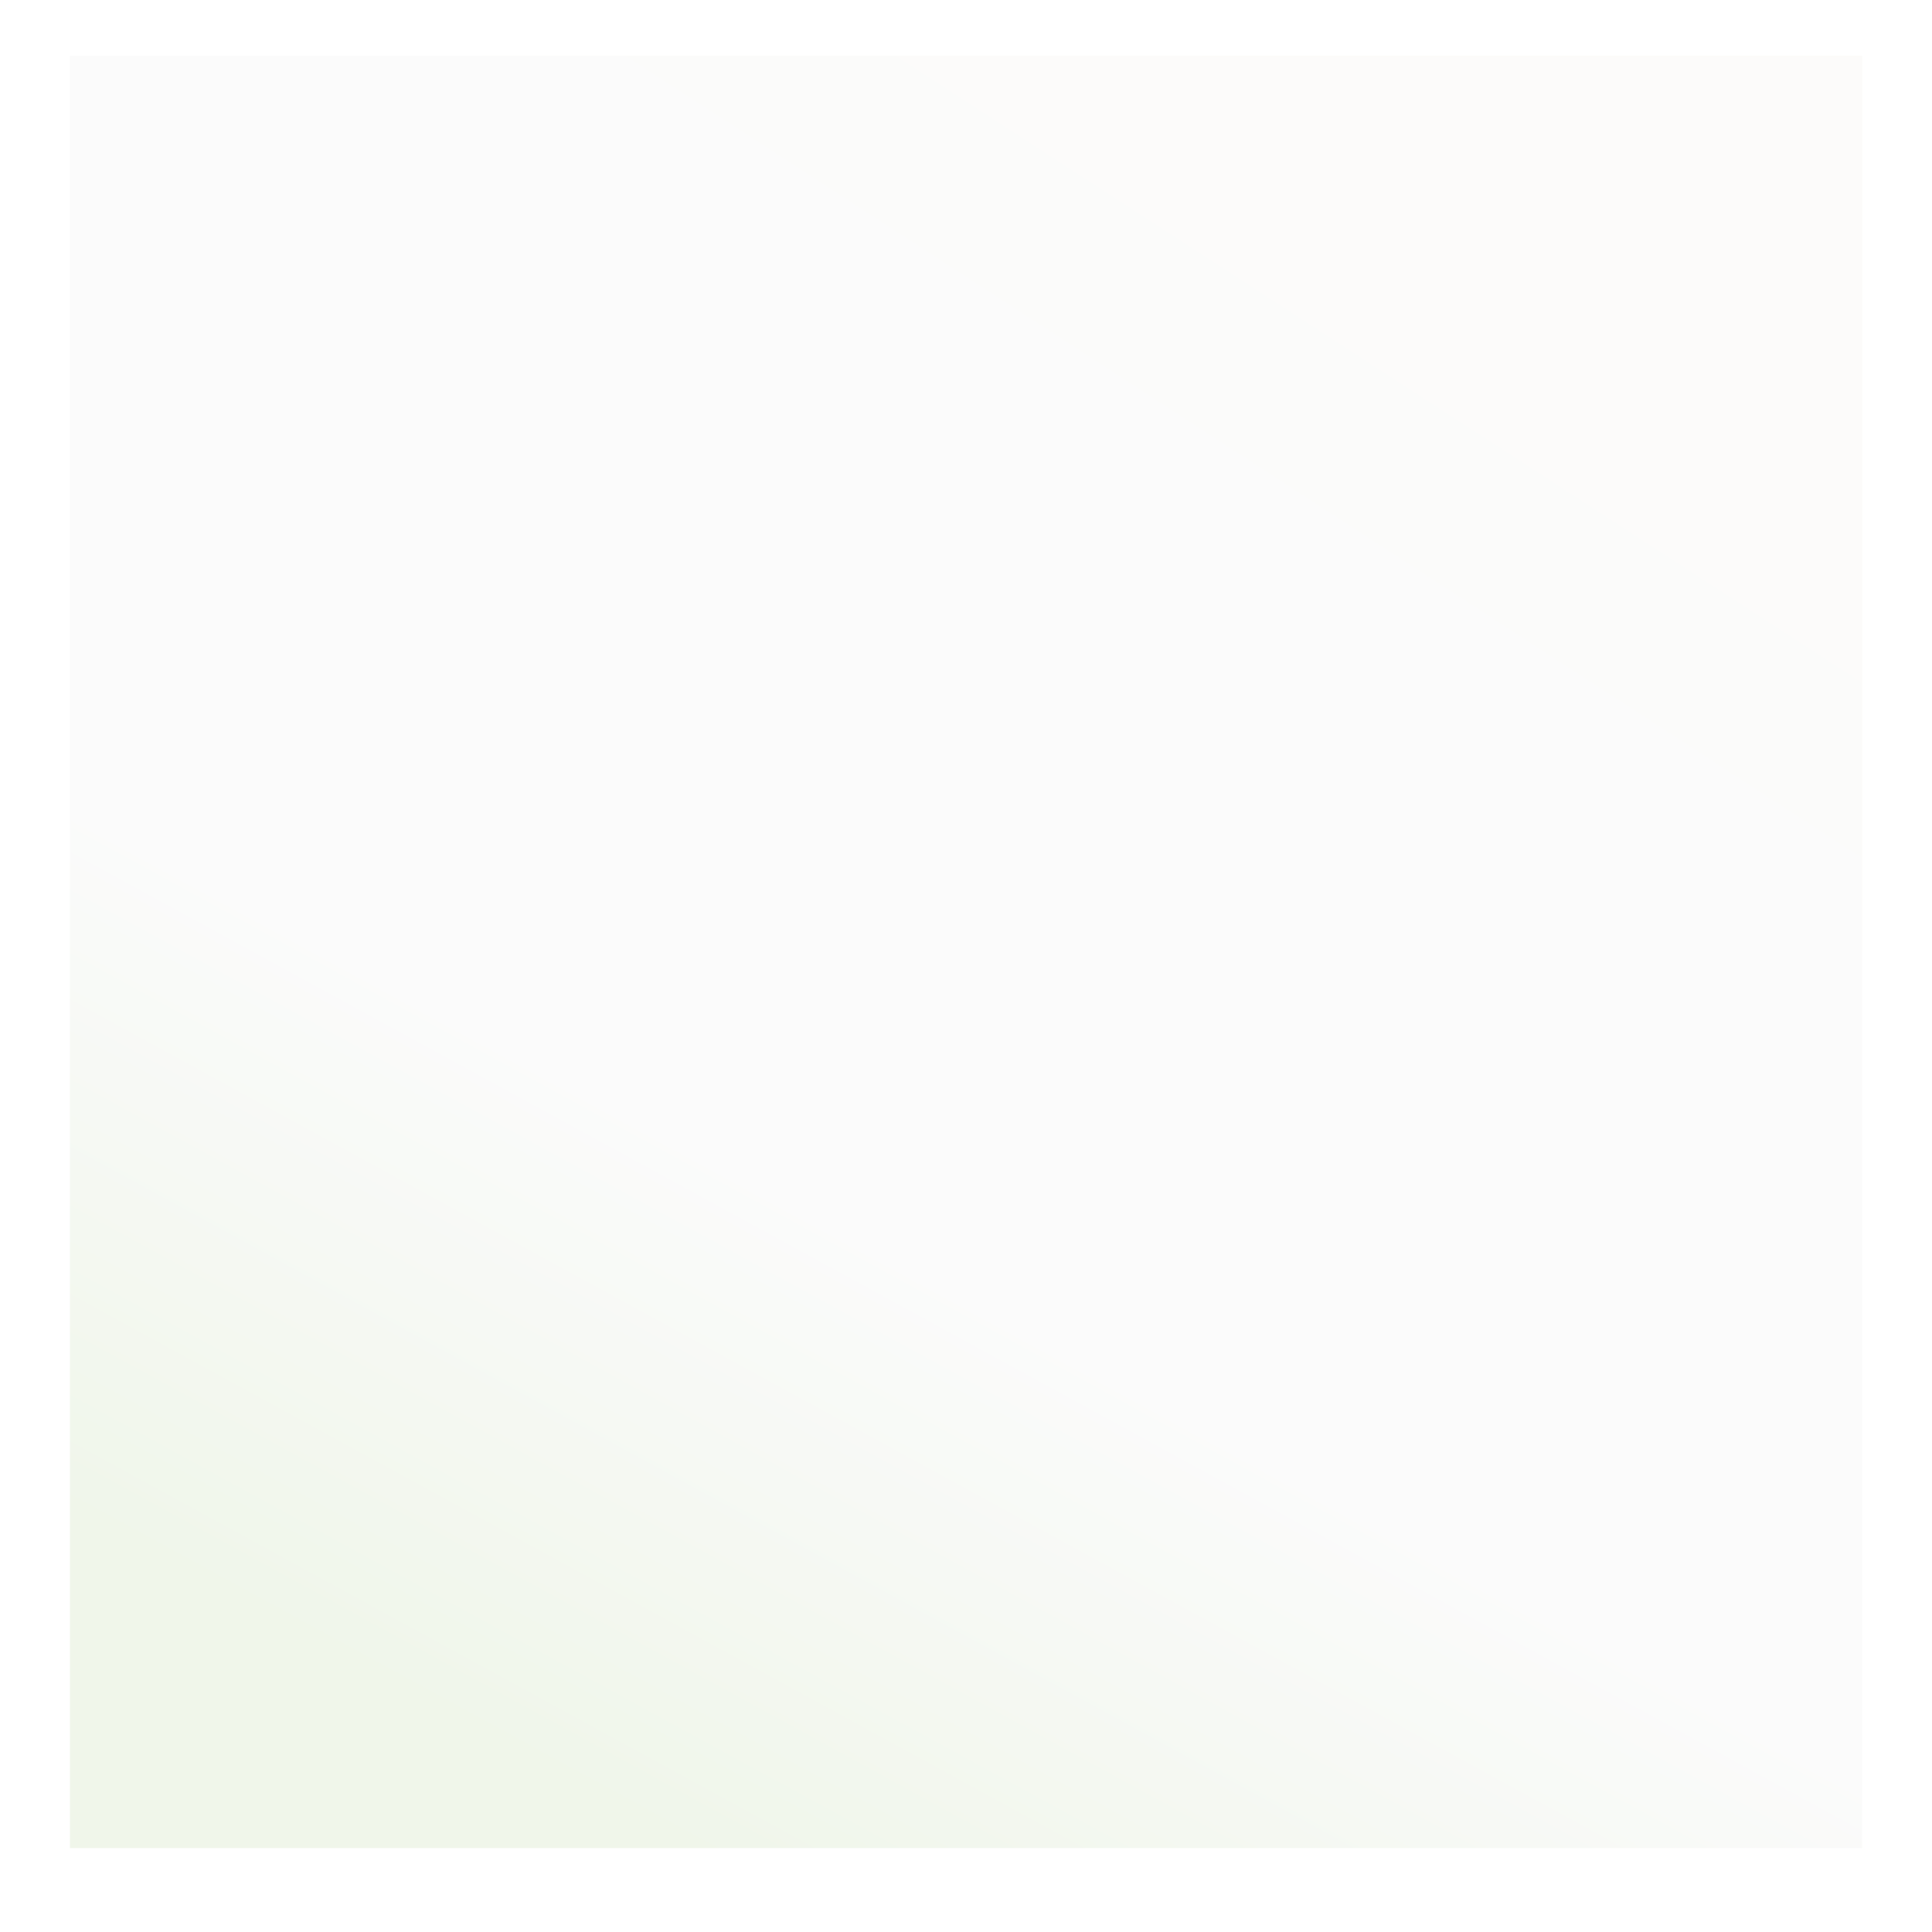
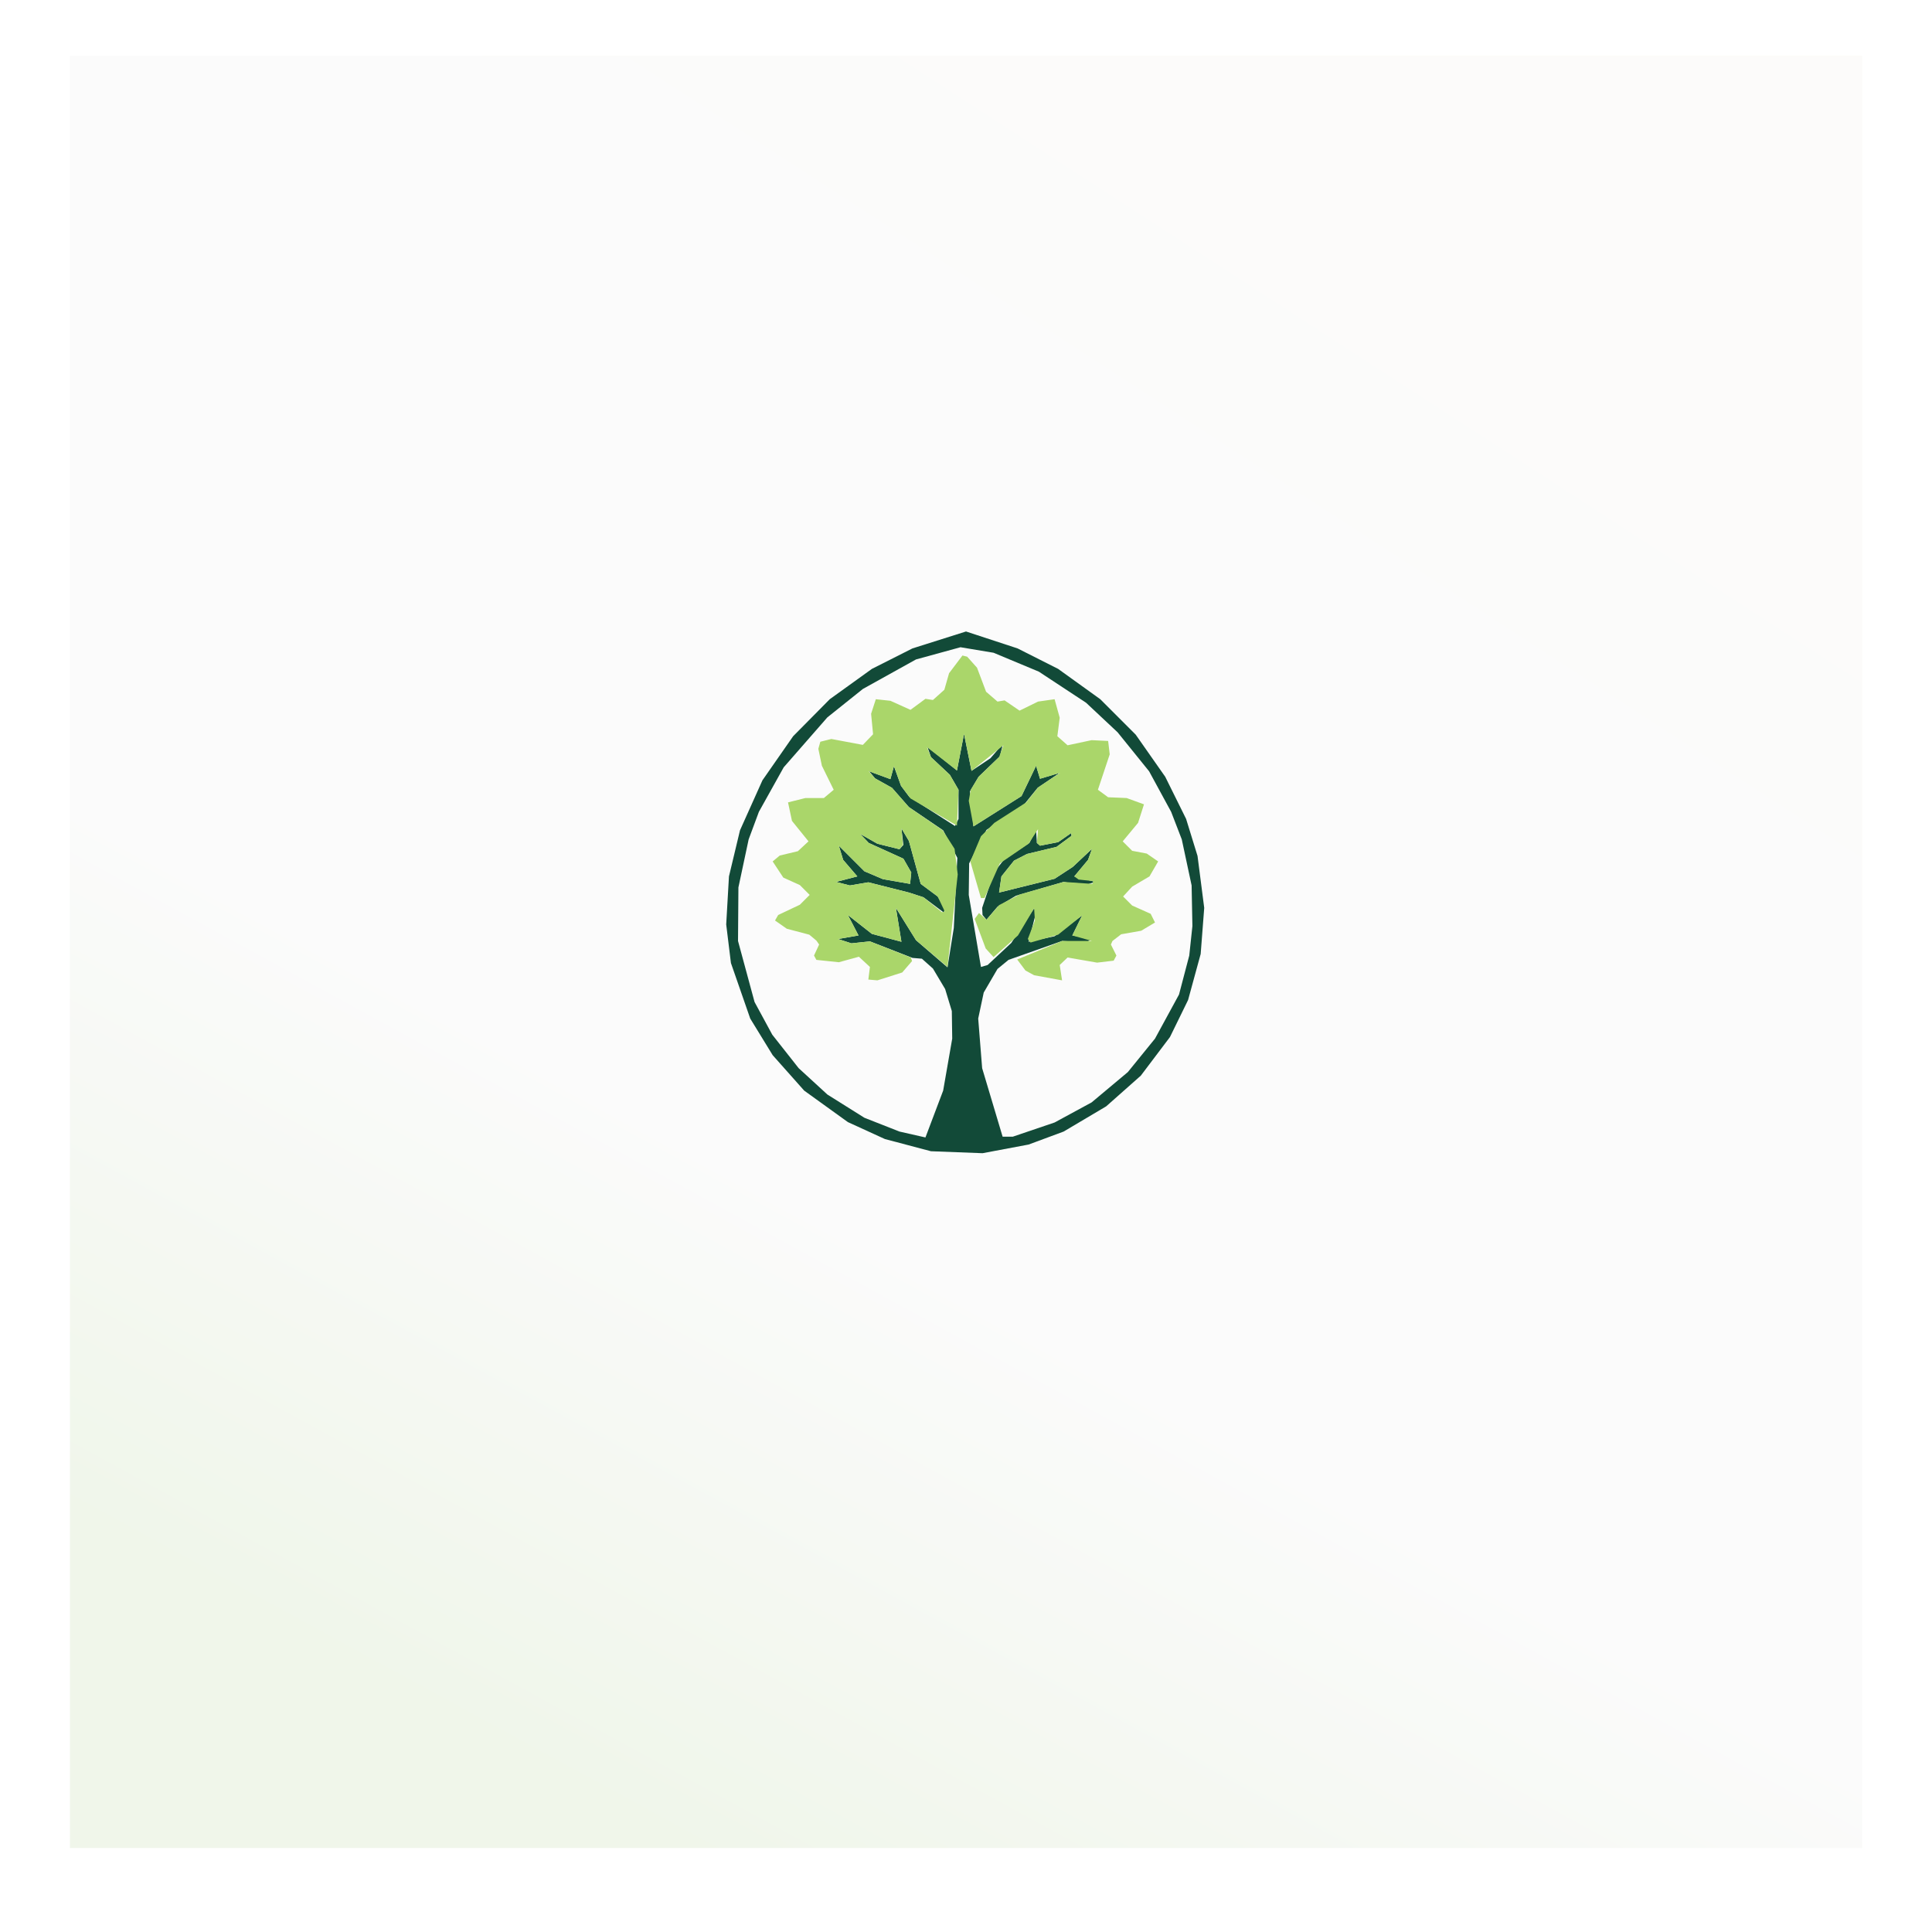
<svg xmlns="http://www.w3.org/2000/svg" width="1104" height="1104" viewBox="0 0 1104 1104" fill="none">
  <rect width="1024" height="1024" transform="translate(40 32)" fill="#FBFBFB" />
  <rect width="1024" height="1024" transform="translate(40 32)" fill="url(#seed-bg-a)" fill-opacity="0.4" />
  <rect width="1024" height="1024" transform="translate(40 32)" fill="url(#seed-bg-b)" fill-opacity="0.8" />
  <g transform="translate(552 544) scale(22.5) translate(-12 -12)">
-     <path d="M12.42L17.11L11.11L17.06L9.94L16.75L9.00L16.32L7.89L15.52L7.09L14.62L6.52L13.69L6.03L12.28L5.91L11.30L5.98L10.08L6.26L8.91L6.83L7.64L7.61L6.52L8.54L5.58L9.61L4.81L10.64L4.29L12.00L3.86L13.31L4.29L14.34L4.81L15.41L5.58L16.31L6.48L17.06L7.55L17.59L8.62L17.88L9.56L18.05L10.88L17.96L12.05L17.64L13.22L17.18L14.16L16.44L15.14L15.56L15.92L14.48L16.56L13.59L16.89ZM13.19L16.69L14.25L16.33L15.19L15.82L16.11L15.05L16.80L14.20L17.41L13.08L17.67L12.09L17.75L11.34L17.73L10.31L17.48L9.14L17.21L8.44L16.65L7.41L15.85L6.42L15.05L5.67L13.85L4.88L12.70L4.40L11.86L4.26L10.73L4.57L9.38L5.32L8.48L6.04L7.37L7.31L6.74L8.44L6.48L9.14L6.22L10.36L6.21L11.72L6.63L13.27L7.08L14.10L7.75L14.95L8.48L15.62L9.42L16.21L10.31L16.56L10.97L16.71L11.42L15.52L11.65L14.20L11.64L13.50L11.47L12.94L11.16L12.42L10.88L12.17L10.64L12.15L9.56L11.73L9.09L11.78L8.75L11.67L9.27L11.58L9.00L11.06L9.61L11.54L10.36L11.74L10.22L10.88L10.73L11.70L11.53L12.39L11.69L11.39L11.78L9.61L11.42L8.91L10.55L8.32L10.12L7.83L9.69L7.59L9.54L7.41L10.08L7.61L10.17L7.28L10.35L7.78L10.56L8.06L11.72L8.80L11.81L8.62L11.81L7.88L11.59L7.50L11.11L7.05L11.02L6.79L11.77L7.39L11.95L6.46L12.14L7.40L12.62L7.08L12.94L6.71L12.86L7.03L12.32L7.55L12.10L7.92L12.19L8.81L13.41L8.04L13.78L7.27L13.88L7.60L14.38L7.45L13.82L7.83L13.48L8.25L12.52L8.90L12.08L9.75L12.07L10.55L12.38L12.38L12.55L12.33L13.15L11.77L13.73L10.89L13.78L10.99L13.59L11.74L14.25L11.60L14.95L11.07L14.70L11.58L15.21L11.67L15.05L11.75L14.44L11.72L13.08L12.20L12.80L12.43L12.45L13.03L12.31L13.69L12.41L14.95L12.93L16.69ZM11.44L11.00L10.92L10.61L10.55L10.49L9.52L10.23L9.05L10.31L8.70L10.22L9.24L10.08L8.88L9.66L8.77L9.30L9.42L9.95L9.89L10.15L10.58L10.27L10.61L9.98L10.41L9.63L9.53L9.23L9.31L9.00L9.75L9.25L10.31L9.39L10.41L9.28L10.36L8.86L10.55L9.18L10.85L10.27L11.28L10.59L11.46L10.88ZM12.52L11.18L12.42L11.06L12.41L10.88L12.71L9.98L12.96L9.66L13.61L9.23L13.78L8.90L13.80L9.23L13.88L9.30L14.34L9.21L14.67L8.98L14.68L9.05L14.30L9.33L13.55L9.51L13.22L9.68L12.90L10.08L12.84L10.49L14.25L10.14L14.71L9.84L15.20L9.38L15.10L9.66L14.75L10.08L15.28L10.22L15.00L10.31L14.48L10.22L13.27L10.57L12.80L10.85Z" fill="#124A38" fill-rule="evenodd" />
-     <path d="M14.44L12.72L13.73L12.59L13.51L12.47L13.30L12.19L14.44L11.72L15.20L11.72L14.70L11.58L14.95L11.07L14.34L11.56L13.64L11.76L13.57L11.67L13.75L11.20L13.73L10.89L13.32L11.58L12.70L12.13L12.50L11.91L12.22L11.16L12.33L11.01L12.52L11.18L12.84L10.81L13.36L10.54L14.48L10.22L15.21L10.27L15.23L10.20L14.86L10.16L14.75L10.08L15.10L9.66L15.20L9.38L14.71L9.84L14.25L10.14L12.84L10.49L12.90L10.08L13.22L9.68L13.55L9.51L14.30L9.33L14.68L9.05L14.67L8.98L14.34L9.21L13.88L9.30L13.80L9.23L13.83L8.88L13.59L9.25L12.86L9.75L12.47L10.63L12.38L10.63L12.11L9.70L12.38L9.06L12.72L8.72L13.53L8.20L13.83L7.82L14.39L7.45L13.88L7.60L13.78L7.27L13.41L8.04L12.19L8.81L12.07L8.16L12.12L7.88L12.32L7.55L12.84L7.05L12.95L6.75L12.14L7.40L11.95L6.46L11.77L7.39L11.01L6.80L11.11L7.05L11.59L7.50L11.81L7.88L11.77L8.79L10.59L8.10L10.35L7.78L10.17L7.28L10.08L7.61L9.53L7.41L9.69L7.59L10.12L7.83L10.55L8.32L11.41L8.91L11.71L9.38L11.79L10.03L11.53L12.38L10.73L11.70L10.22L10.88L10.36L11.74L9.61L11.54L9.00L11.06L9.27L11.58L8.75L11.67L9.09L11.78L9.56L11.73L10.60L12.14L10.63L12.23L10.38L12.52L9.75L12.72L9.52L12.70L9.56L12.38L9.28L12.12L8.77L12.26L8.20L12.20L8.14L12.09L8.27L11.81L8.20L11.71L8.02L11.56L7.45L11.41L7.15L11.20L7.23L11.06L7.78L10.80L8.03L10.55L7.78L10.30L7.36L10.11L7.09L9.70L7.27L9.55L7.73L9.44L8.00L9.19L7.58L8.67L7.48L8.20L7.92L8.09L8.39L8.09L8.64L7.88L8.34L7.27L8.25L6.84L8.30L6.66L8.58L6.59L9.38L6.74L9.64L6.47L9.59L5.95L9.71L5.58L10.08L5.62L10.59L5.85L10.97L5.57L11.16L5.60L11.45L5.34L11.57L4.92L11.91L4.47L12.03L4.50L12.28L4.78L12.51L5.39L12.80L5.64L12.98L5.61L13.36L5.87L13.83L5.64L14.25L5.58L14.38L6.05L14.32L6.52L14.58L6.75L15.19L6.62L15.61L6.64L15.65L6.98L15.35L7.88L15.61L8.07L16.08L8.09L16.52L8.25L16.37L8.72L15.98L9.19L16.22L9.43L16.59L9.50L16.88L9.70L16.66L10.08L16.22L10.34L15.99L10.59L16.22L10.82L16.69L11.03L16.80L11.25L16.45L11.46L15.94L11.55L15.72L11.72L15.68L11.81L15.82L12.09L15.75L12.22L15.33L12.27L14.58L12.14L14.38L12.33ZM11.46L10.97L11.28L10.59L10.85L10.27L10.55L9.18L10.36L8.86L10.40L9.28L10.31L9.39L9.75L9.25L9.31L9.00L9.53L9.23L10.41L9.63L10.61L9.98L10.58L10.27L9.89L10.15L9.42L9.95L8.77L9.30L8.88L9.66L9.24L10.08L8.70L10.22L9.05L10.31L9.52L10.23L10.55L10.49L10.92L10.61L11.39L10.99Z" fill="#AAD66A" fill-rule="evenodd" />
+     <path d="M12.42 17.11L11.11 17.06L9.94 16.75L9.00 16.32L7.89 15.52L7.09 14.62L6.52 13.69L6.03 12.28L5.91 11.30L5.98 10.08L6.26 8.91L6.83 7.64L7.61 6.52L8.54 5.58L9.61 4.81L10.64 4.29L12.00 3.86L13.31 4.29L14.34 4.81L15.41 5.58L16.31 6.48L17.06 7.55L17.59 8.62L17.88 9.56L18.05 10.88L17.96 12.05L17.64 13.22L17.18 14.16L16.44 15.14L15.56 15.92L14.48 16.56L13.59 16.89ZM13.19 16.69L14.25 16.33L15.19 15.82L16.11 15.05L16.80 14.20L17.41 13.08L17.67 12.09L17.75 11.34L17.73 10.31L17.48 9.14L17.21 8.44L16.65 7.41L15.85 6.42L15.05 5.67L13.85 4.88L12.70 4.40L11.86 4.26L10.73 4.57L9.38 5.32L8.48 6.04L7.37 7.31L6.74 8.44L6.48 9.14L6.22 10.36L6.21 11.72L6.63 13.27L7.08 14.10L7.75 14.95L8.48 15.62L9.42 16.21L10.31 16.56L10.97 16.71L11.42 15.52L11.65 14.20L11.64 13.50L11.47 12.94L11.16 12.42L10.88 12.17L10.64 12.15L9.56 11.73L9.09 11.78L8.75 11.67L9.27 11.58L9.00 11.06L9.61 11.54L10.36 11.74L10.22 10.88L10.73 11.70L11.53 12.39L11.69 11.39L11.78 9.61L11.42 8.91L10.55 8.32L10.12 7.83L9.69 7.59L9.54 7.41L10.08 7.61L10.17 7.28L10.35 7.78L10.56 8.06L11.72 8.80L11.81 8.62L11.81 7.88L11.59 7.50L11.11 7.05L11.02 6.79L11.77 7.39L11.95 6.46L12.14 7.40L12.62 7.08L12.94 6.71L12.86 7.03L12.32 7.55L12.10 7.92L12.19 8.81L13.41 8.04L13.78 7.27L13.88 7.60L14.38 7.45L13.82 7.83L13.48 8.25L12.52 8.90L12.08 9.75L12.07 10.55L12.38 12.38L12.55 12.33L13.15 11.77L13.73 10.89L13.78 10.99L13.59 11.74L14.25 11.60L14.95 11.07L14.70 11.58L15.21 11.67L15.05 11.75L14.44 11.72L13.08 12.20L12.80 12.43L12.45 13.03L12.31 13.69L12.41 14.95L12.93 16.69ZM11.44 11.00L10.92 10.61L10.55 10.49L9.52 10.23L9.05 10.31L8.70 10.22L9.24 10.08L8.88 9.66L8.77 9.30L9.42 9.95L9.89 10.15L10.58 10.27L10.61 9.98L10.41 9.63L9.53 9.23L9.31 9.00L9.75 9.25L10.31 9.39L10.41 9.28L10.36 8.86L10.55 9.18L10.85 10.27L11.28 10.59L11.46 10.88ZM12.52 11.18L12.42 11.06L12.41 10.88L12.71 9.98L12.96 9.66L13.61 9.23L13.78 8.90L13.80 9.23L13.88 9.30L14.34 9.21L14.67 8.98L14.68 9.05L14.30 9.33L13.55 9.51L13.22 9.68L12.90 10.08L12.84 10.49L14.25 10.14L14.71 9.84L15.20 9.38L15.10 9.66L14.75 10.08L15.28 10.22L15.00 10.31L14.48 10.22L13.27 10.57L12.80 10.85Z" fill="#124A38" fill-rule="evenodd" />
+     <path d="M14.44 12.72L13.73 12.59L13.51 12.47L13.30 12.19L14.44 11.72L15.20 11.72L14.70 11.58L14.95 11.07L14.34 11.56L13.64 11.76L13.57 11.67L13.75 11.20L13.73 10.89L13.32 11.58L12.70 12.13L12.50 11.91L12.22 11.16L12.33 11.01L12.52 11.18L12.84 10.81L13.36 10.54L14.48 10.22L15.21 10.27L15.23 10.20L14.86 10.16L14.75 10.08L15.10 9.66L15.20 9.38L14.71 9.84L14.25 10.14L12.84 10.49L12.90 10.08L13.22 9.68L13.55 9.51L14.30 9.33L14.68 9.05L14.67 8.98L14.34 9.21L13.88 9.30L13.80 9.23L13.83 8.88L13.59 9.25L12.86 9.75L12.47 10.63L12.38 10.63L12.11 9.70L12.38 9.06L12.72 8.72L13.53 8.20L13.83 7.82L14.39 7.45L13.88 7.60L13.78 7.27L13.41 8.04L12.19 8.81L12.07 8.16L12.12 7.88L12.32 7.55L12.84 7.05L12.95 6.75L12.14 7.40L11.95 6.46L11.77 7.39L11.01 6.80L11.11 7.05L11.59 7.50L11.81 7.88L11.77 8.79L10.59 8.10L10.35 7.78L10.17 7.28L10.08 7.61L9.53 7.41L9.69 7.59L10.12 7.83L10.55 8.32L11.41 8.91L11.71 9.38L11.79 10.03L11.53 12.38L10.73 11.70L10.22 10.88L10.36 11.74L9.61 11.54L9.00 11.06L9.27 11.58L8.75 11.67L9.09 11.78L9.56 11.73L10.60 12.14L10.63 12.23L10.38 12.52L9.75 12.72L9.52 12.70L9.56 12.38L9.28 12.12L8.77 12.26L8.20 12.20L8.14 12.09L8.27 11.81L8.20 11.71L8.02 11.56L7.45 11.41L7.15 11.20L7.23 11.06L7.78 10.80L8.03 10.55L7.78 10.30L7.36 10.11L7.09 9.70L7.27 9.55L7.73 9.44L8.00 9.19L7.58 8.67L7.48 8.20L7.92 8.09L8.39 8.09L8.64 7.88L8.34 7.27L8.25 6.84L8.30 6.66L8.58 6.59L9.38 6.74L9.64 6.47L9.59 5.95L9.71 5.58L10.08 5.62L10.59 5.85L10.97 5.57L11.16 5.60L11.45 5.34L11.57 4.92L11.91 4.47L12.03 4.50L12.28 4.78L12.51 5.39L12.80 5.64L12.98 5.61L13.36 5.87L13.83 5.64L14.25 5.58L14.38 6.05L14.32 6.52L14.58 6.75L15.19 6.62L15.61 6.64L15.65 6.98L15.35 7.88L15.61 8.07L16.08 8.09L16.52 8.25L16.37 8.72L15.98 9.19L16.22 9.43L16.59 9.50L16.88 9.70L16.66 10.08L16.22 10.34L15.99 10.59L16.22 10.82L16.69 11.03L16.80 11.25L16.45 11.46L15.94 11.55L15.72 11.72L15.68 11.81L15.82 12.09L15.75 12.22L15.33 12.27L14.58 12.14L14.38 12.33ZM11.46 10.97L11.28 10.59L10.85 10.27L10.55 9.18L10.36 8.86L10.40 9.28L10.31 9.39L9.75 9.25L9.31 9.00L9.53 9.23L10.41 9.63L10.61 9.98L10.58 10.27L9.89 10.15L9.42 9.95L8.77 9.30L8.88 9.66L9.24 10.08L8.70 10.22L9.05 10.31L9.52 10.23L10.55 10.49L10.92 10.61L11.39 10.99Z" fill="#AAD66A" fill-rule="evenodd" />
  </g>
  <defs>
    <linearGradient id="seed-bg-a" x1="973.58" y1="0" x2="378.123" y2="917.86" gradientUnits="userSpaceOnUse">
      <stop offset="0.142" stop-color="#FFF7E6" />
      <stop offset="0.486" stop-color="#FBFBFB" />
    </linearGradient>
    <linearGradient id="seed-bg-b" x1="603.371" y1="445.063" x2="239.356" y2="1111.41" gradientUnits="userSpaceOnUse">
      <stop offset="0.363" stop-color="#FBFBFB" />
      <stop offset="0.83" stop-color="#EDF5E6" />
    </linearGradient>
  </defs>
</svg>
